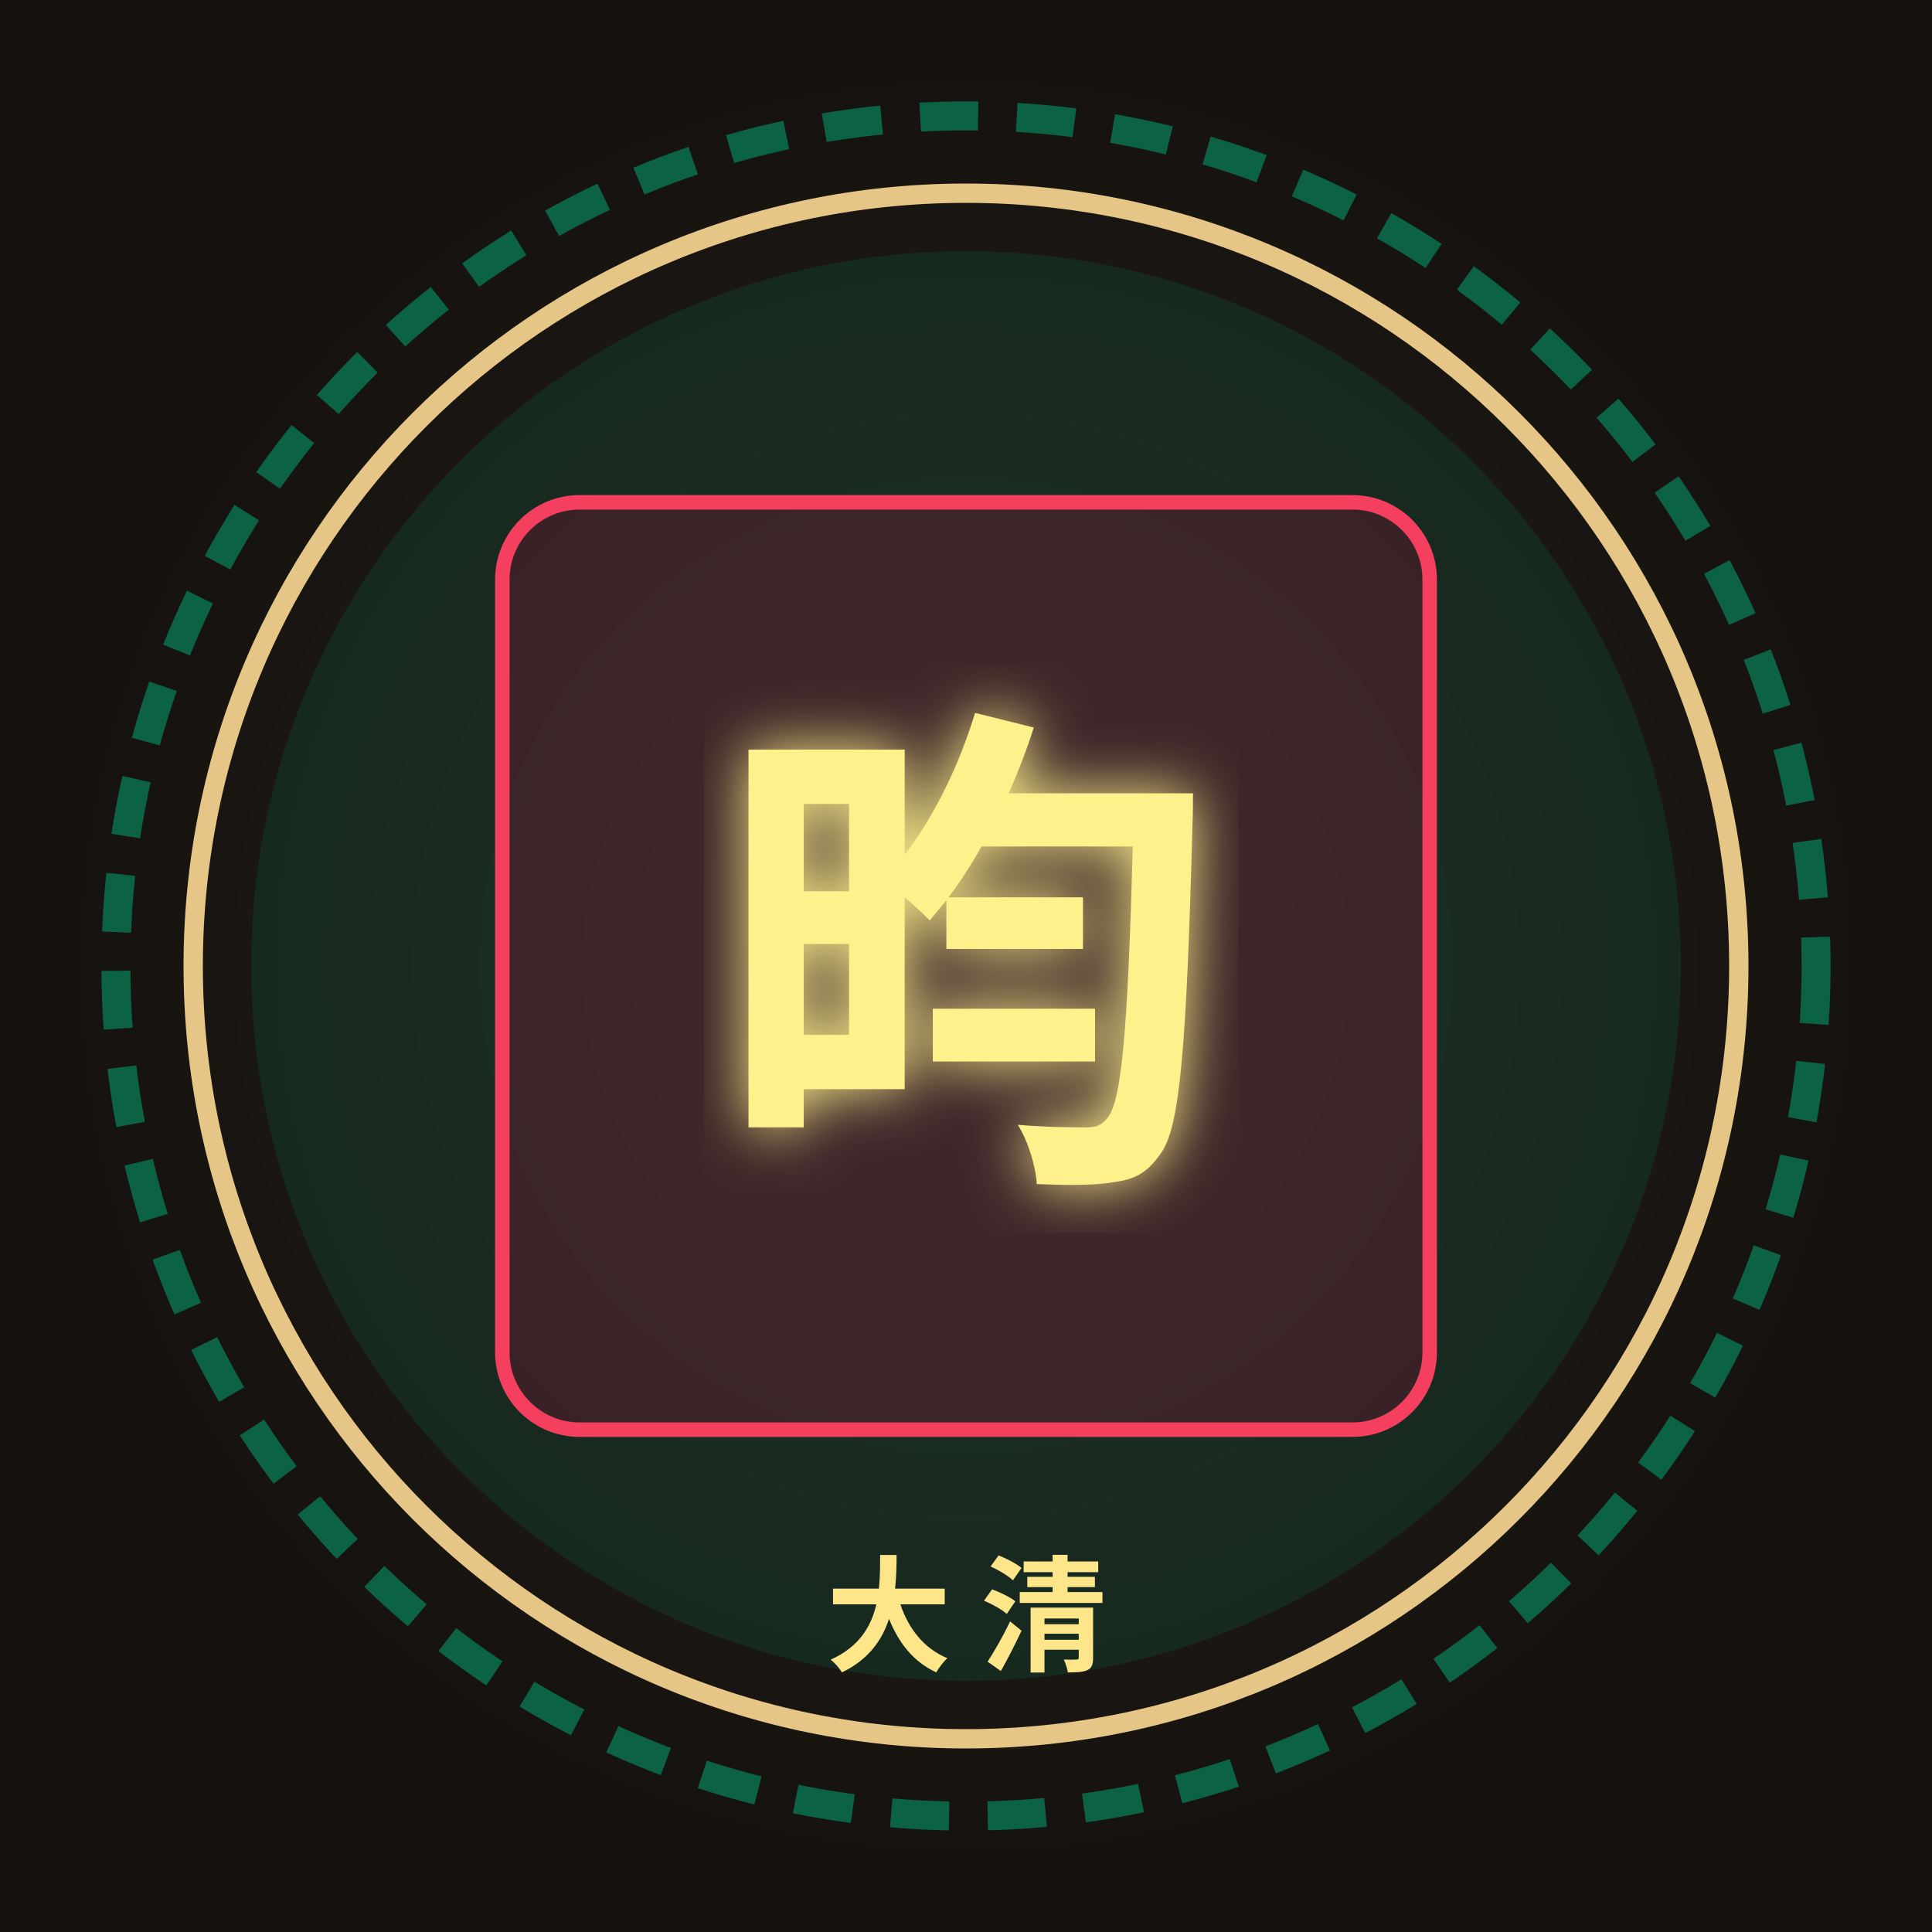
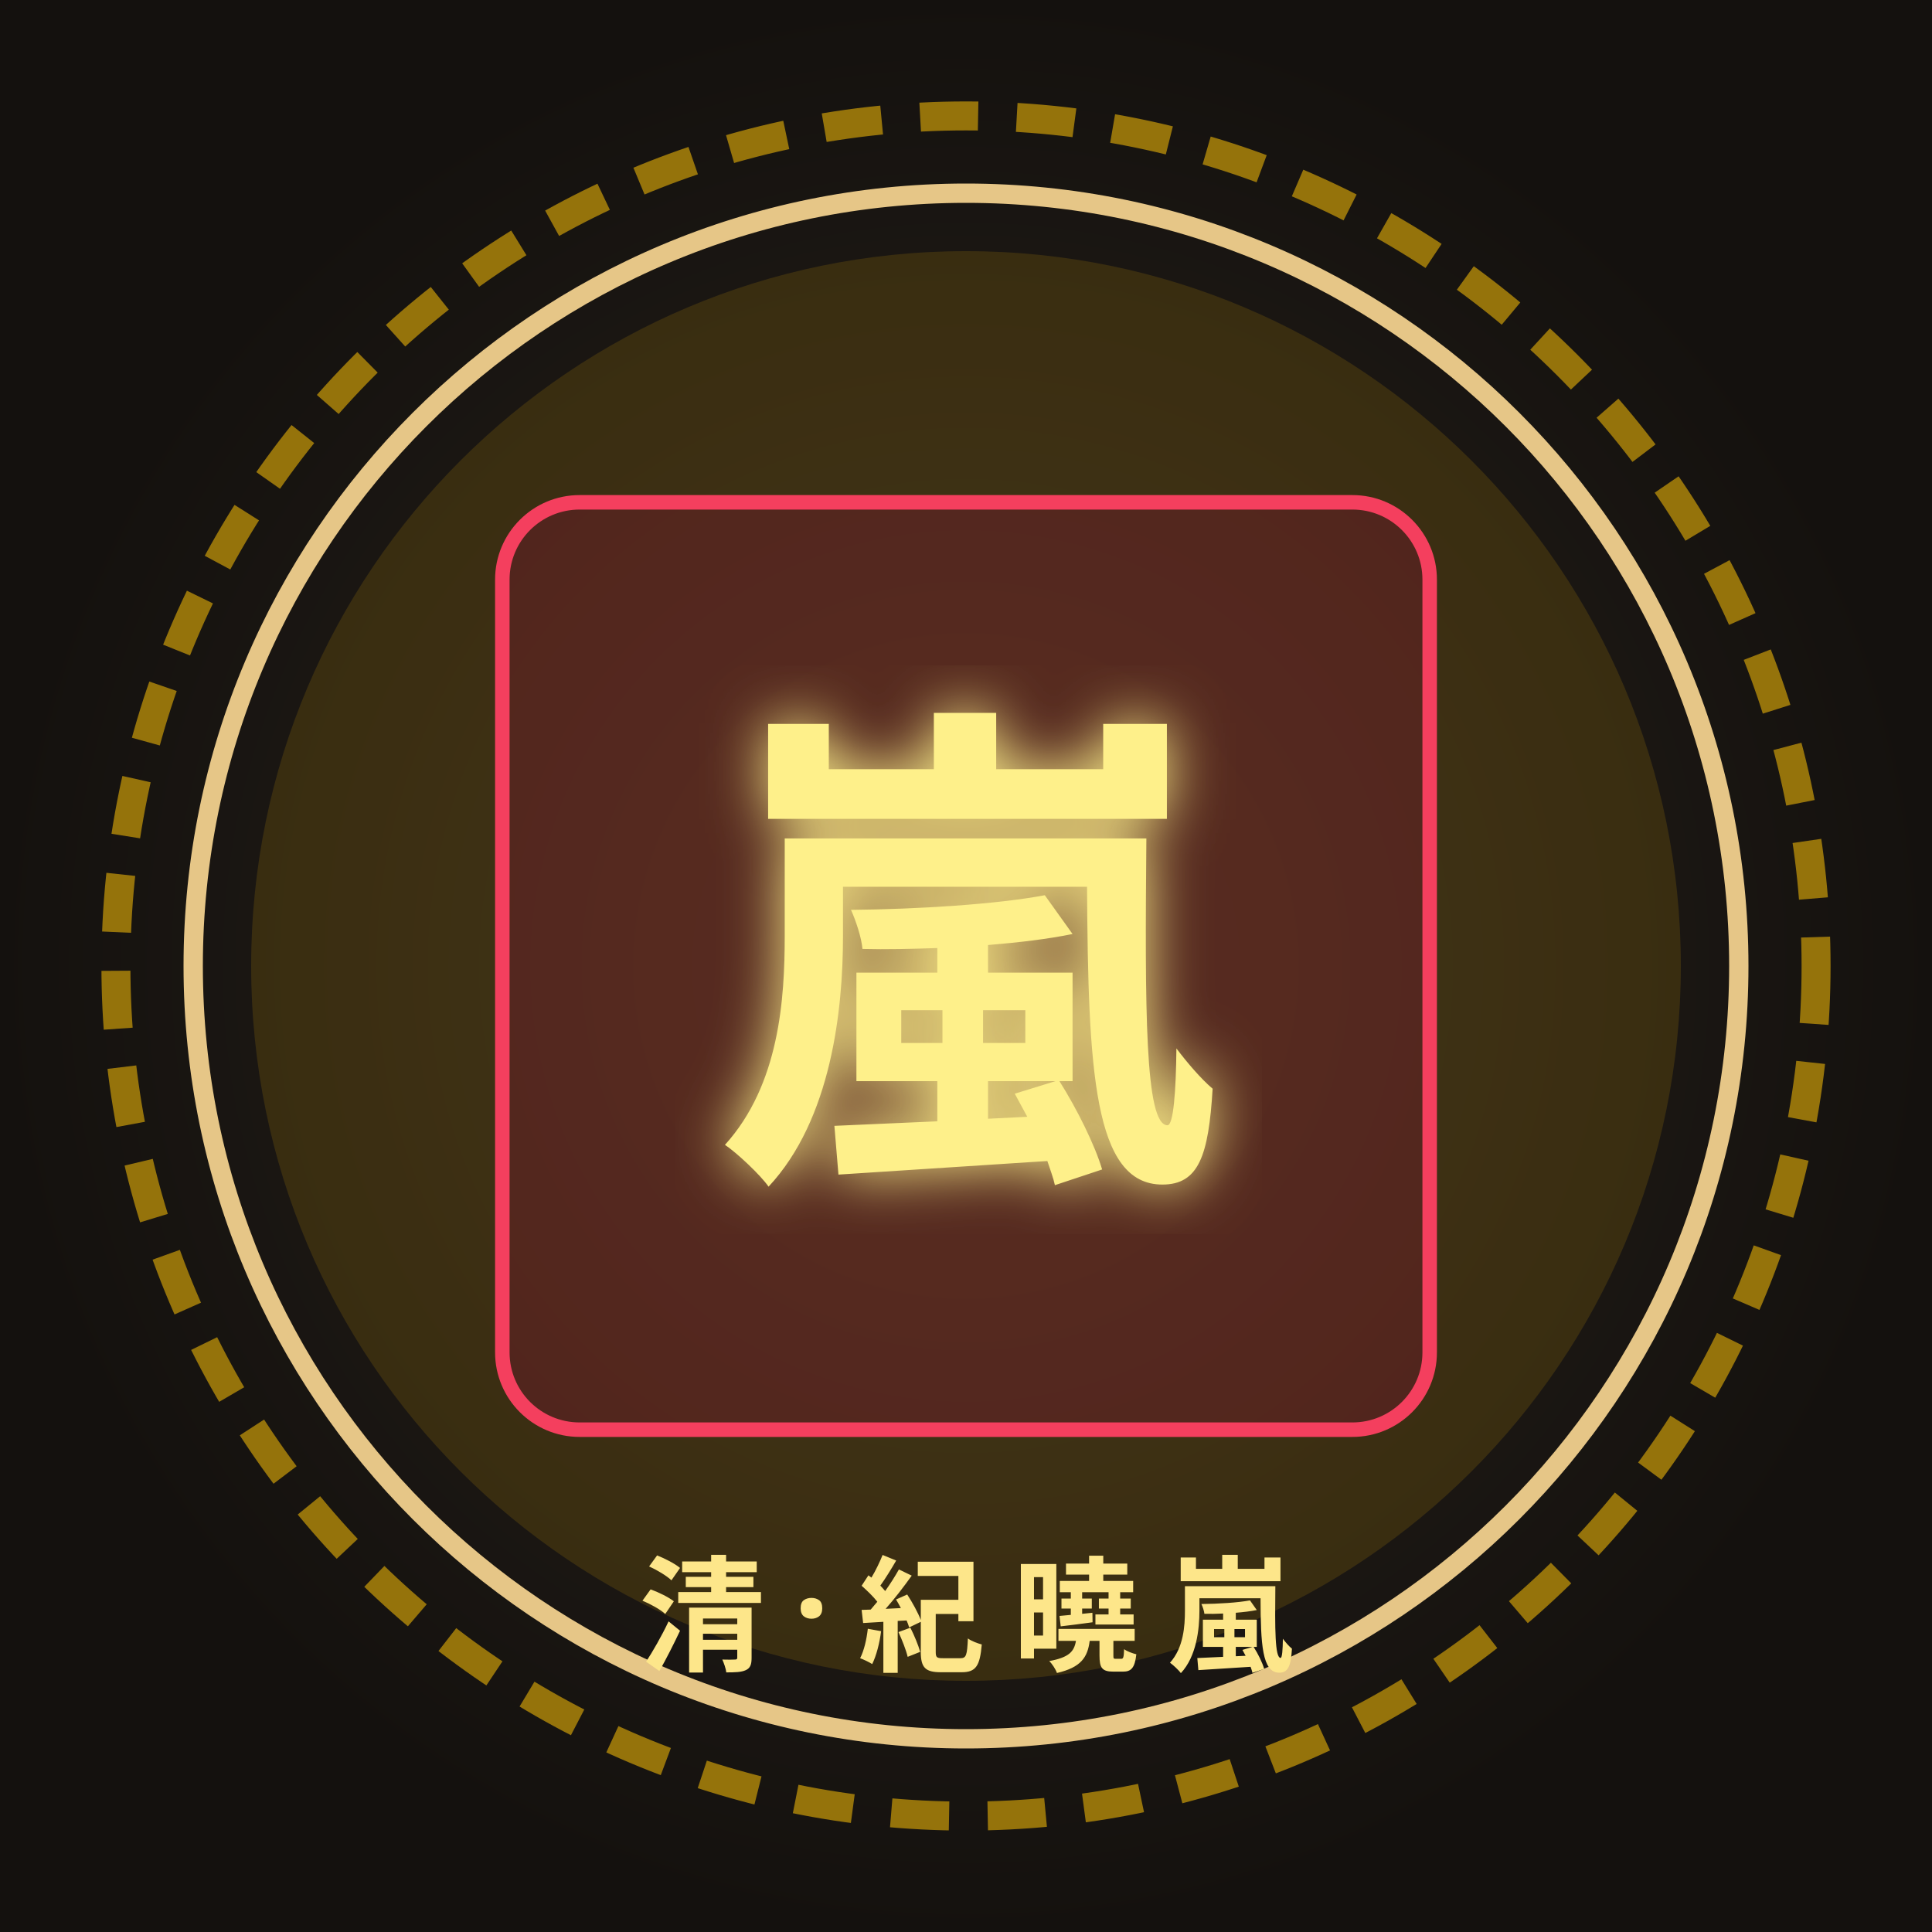
<svg xmlns="http://www.w3.org/2000/svg" viewBox="0 0 200 200" width="200" height="200">
  <defs>
-     <radialGradient id="bgGrad" cx="50%" cy="50%" r="50%">
+     <radialGradient id="bgGrad_清_紀曉嵐" cx="50%" cy="50%" r="50%">
      <stop offset="0%" stop-color="#2a241e" />
      <stop offset="100%" stop-color="#14110e" />
    </radialGradient>
-     <filter id="glow">
+     <filter id="glow_清_紀曉嵐">
      <feGaussianBlur stdDeviation="3" result="blur" />
      <feComposite in="SourceGraphic" in2="blur" operator="over" />
    </filter>
  </defs>
-   <rect width="200" height="200" fill="url(#bgGrad)" />
-   <circle cx="100" cy="100" r="88" fill="none" stroke="#059669" stroke-width="3" stroke-dasharray="6,4" opacity="0.6" />
+   <rect width="200" height="200" fill="url(#bgGrad_清_紀曉嵐)" />
+   <circle cx="100" cy="100" r="88" fill="none" stroke="#eab308" stroke-width="3" stroke-dasharray="6,4" opacity="0.6" />
  <circle cx="100" cy="100" r="80" fill="none" stroke="#e6c687" stroke-width="2" />
-   <circle cx="100" cy="100" r="74" fill="#059669" fill-opacity="0.15" />
+   <circle cx="100" cy="100" r="74" fill="#eab308" fill-opacity="0.15" />
  <rect x="52" y="52" width="96" height="96" rx="8" fill="#881337" fill-opacity="0.3" stroke="#f43f5e" stroke-width="1.5" />
-   <text x="100" y="118" font-family="'Noto Serif TC', 'Songti TC', serif" font-size="52" font-weight="900" fill="#fef08a" text-anchor="middle" filter="url(#glow)">昀</text>
-   <text x="100" y="172" font-family="'Noto Serif TC', sans-serif" font-size="13" font-weight="bold" fill="#fde68a" text-anchor="middle" letter-spacing="3">大清</text>
+   <text x="100" y="118" font-family="'Noto Serif TC', 'Songti TC', serif" font-size="52" font-weight="900" fill="#fef08a" text-anchor="middle" filter="url(#glow_清_紀曉嵐)">嵐</text>
+   <text x="100" y="172" font-family="'Noto Serif TC', sans-serif" font-size="13" font-weight="bold" fill="#fde68a" text-anchor="middle" letter-spacing="3">清·紀曉嵐</text>
</svg>
